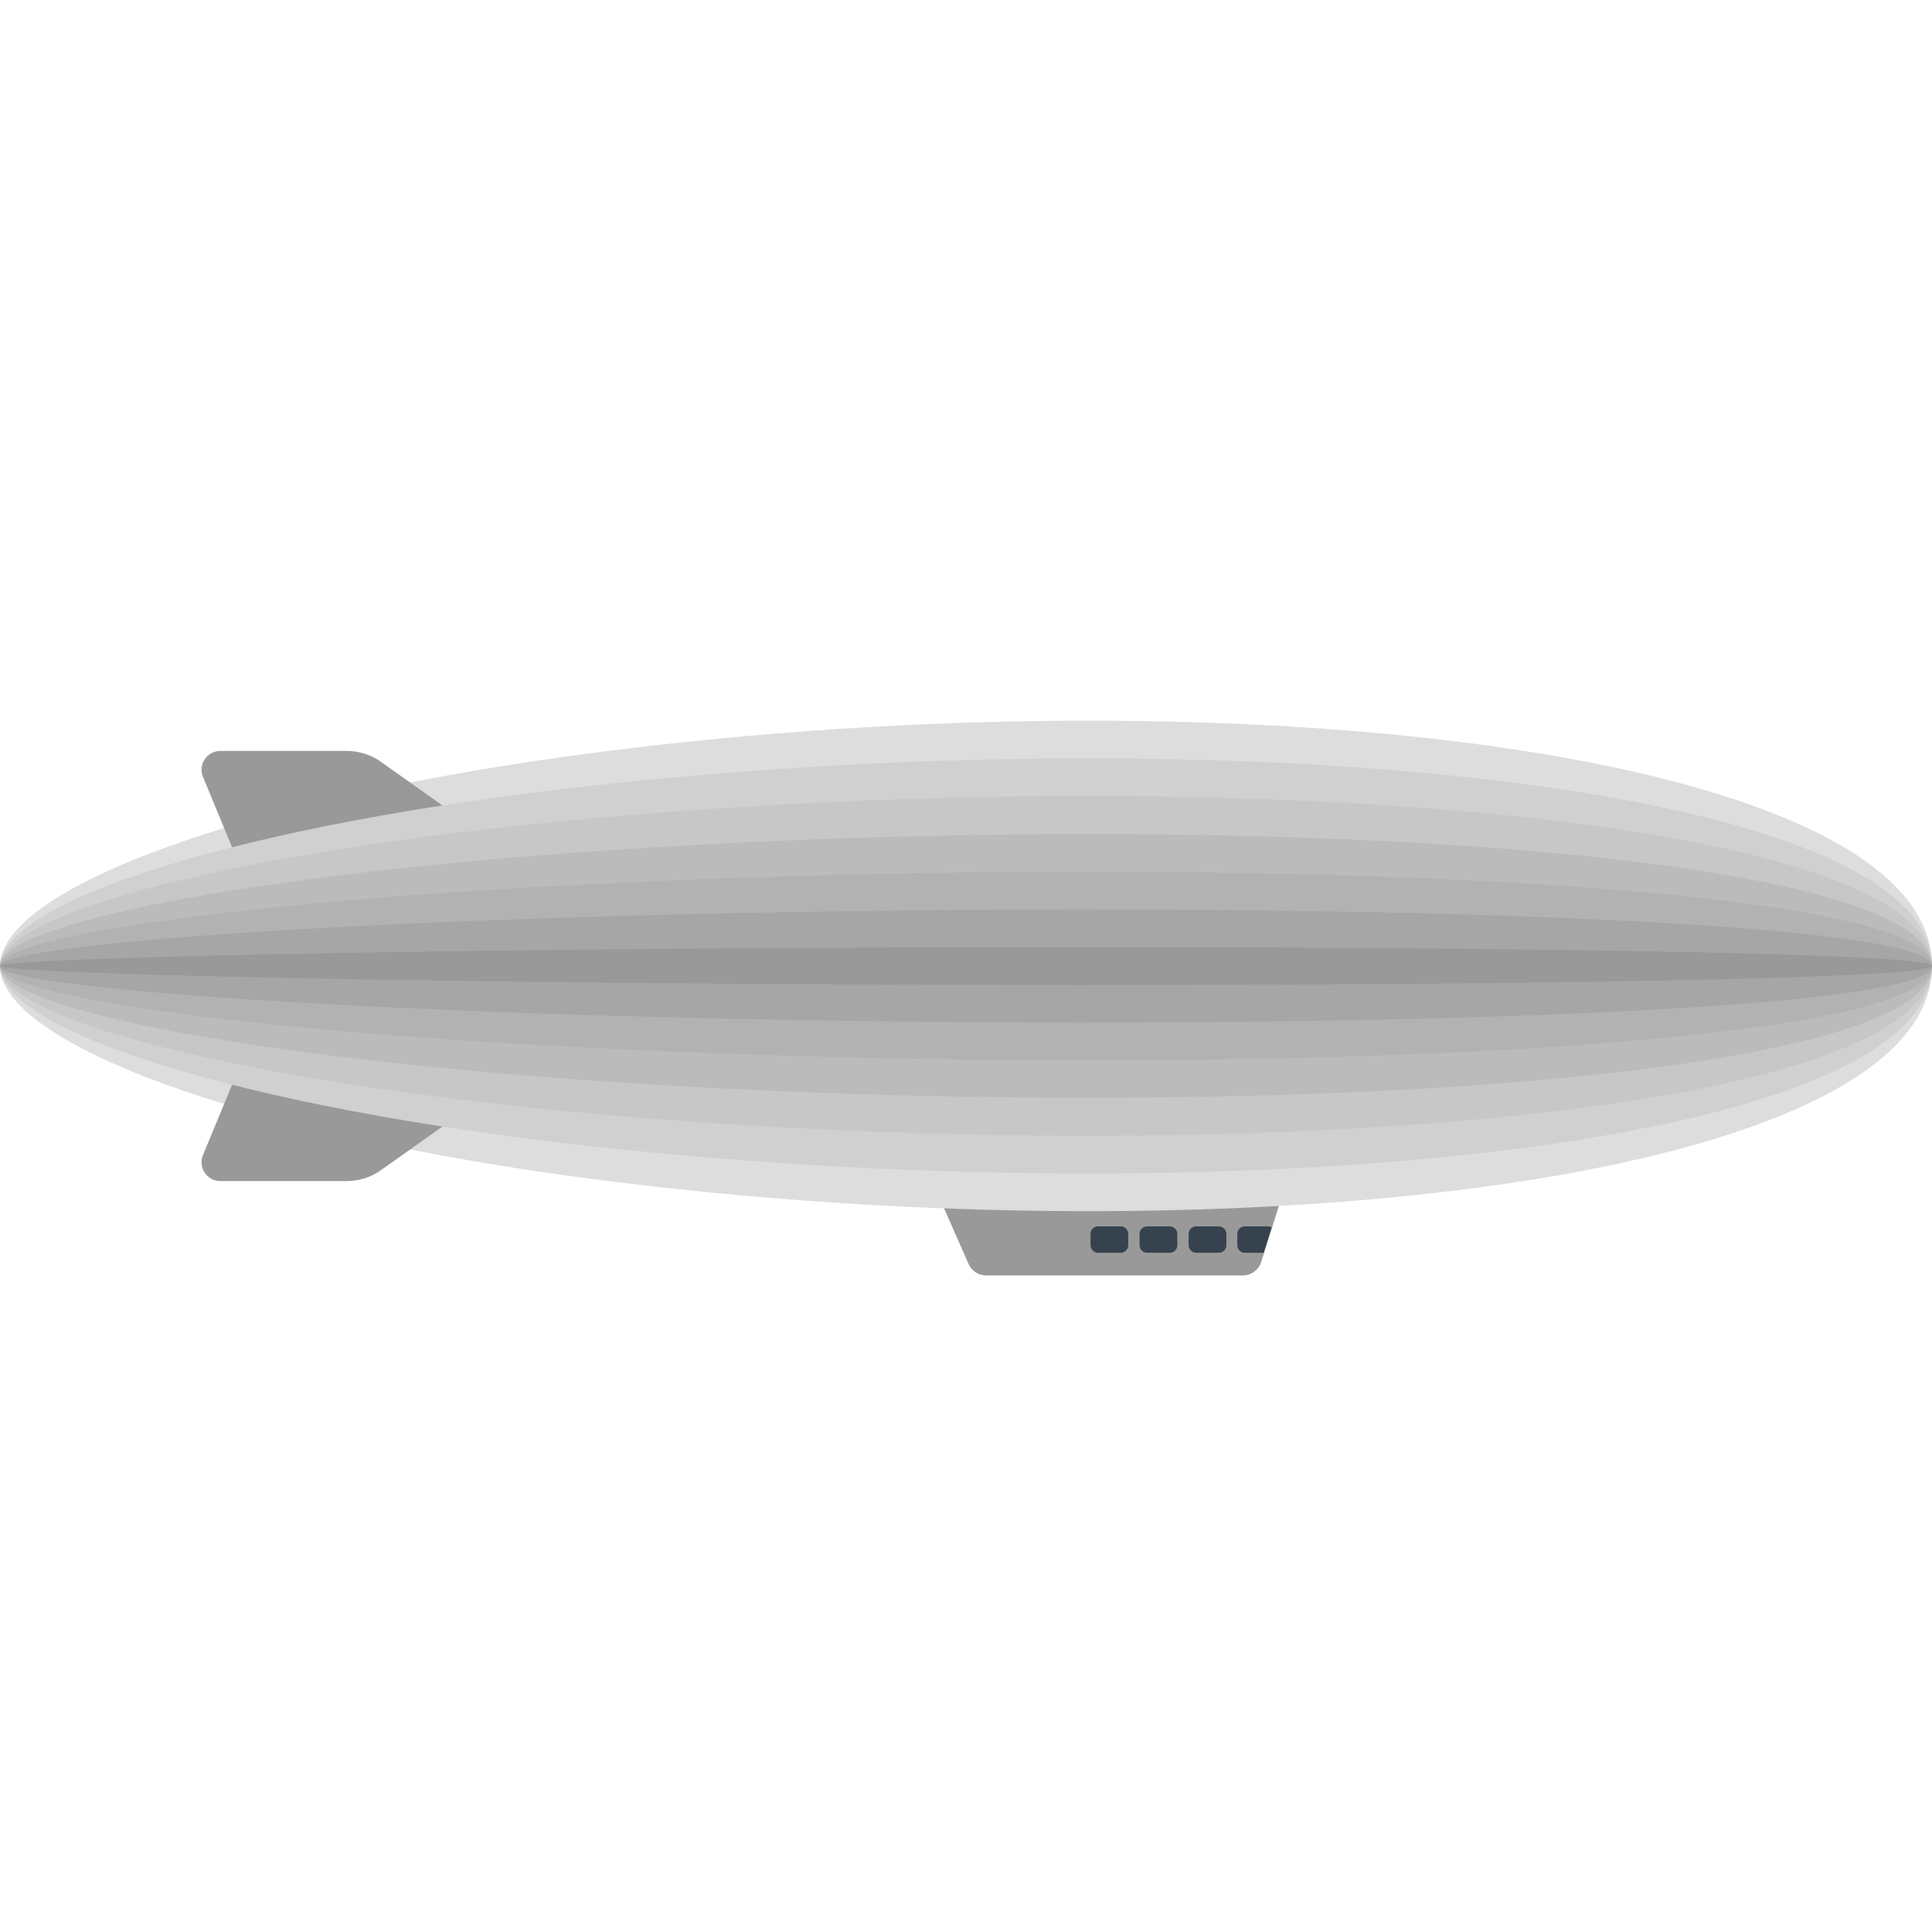
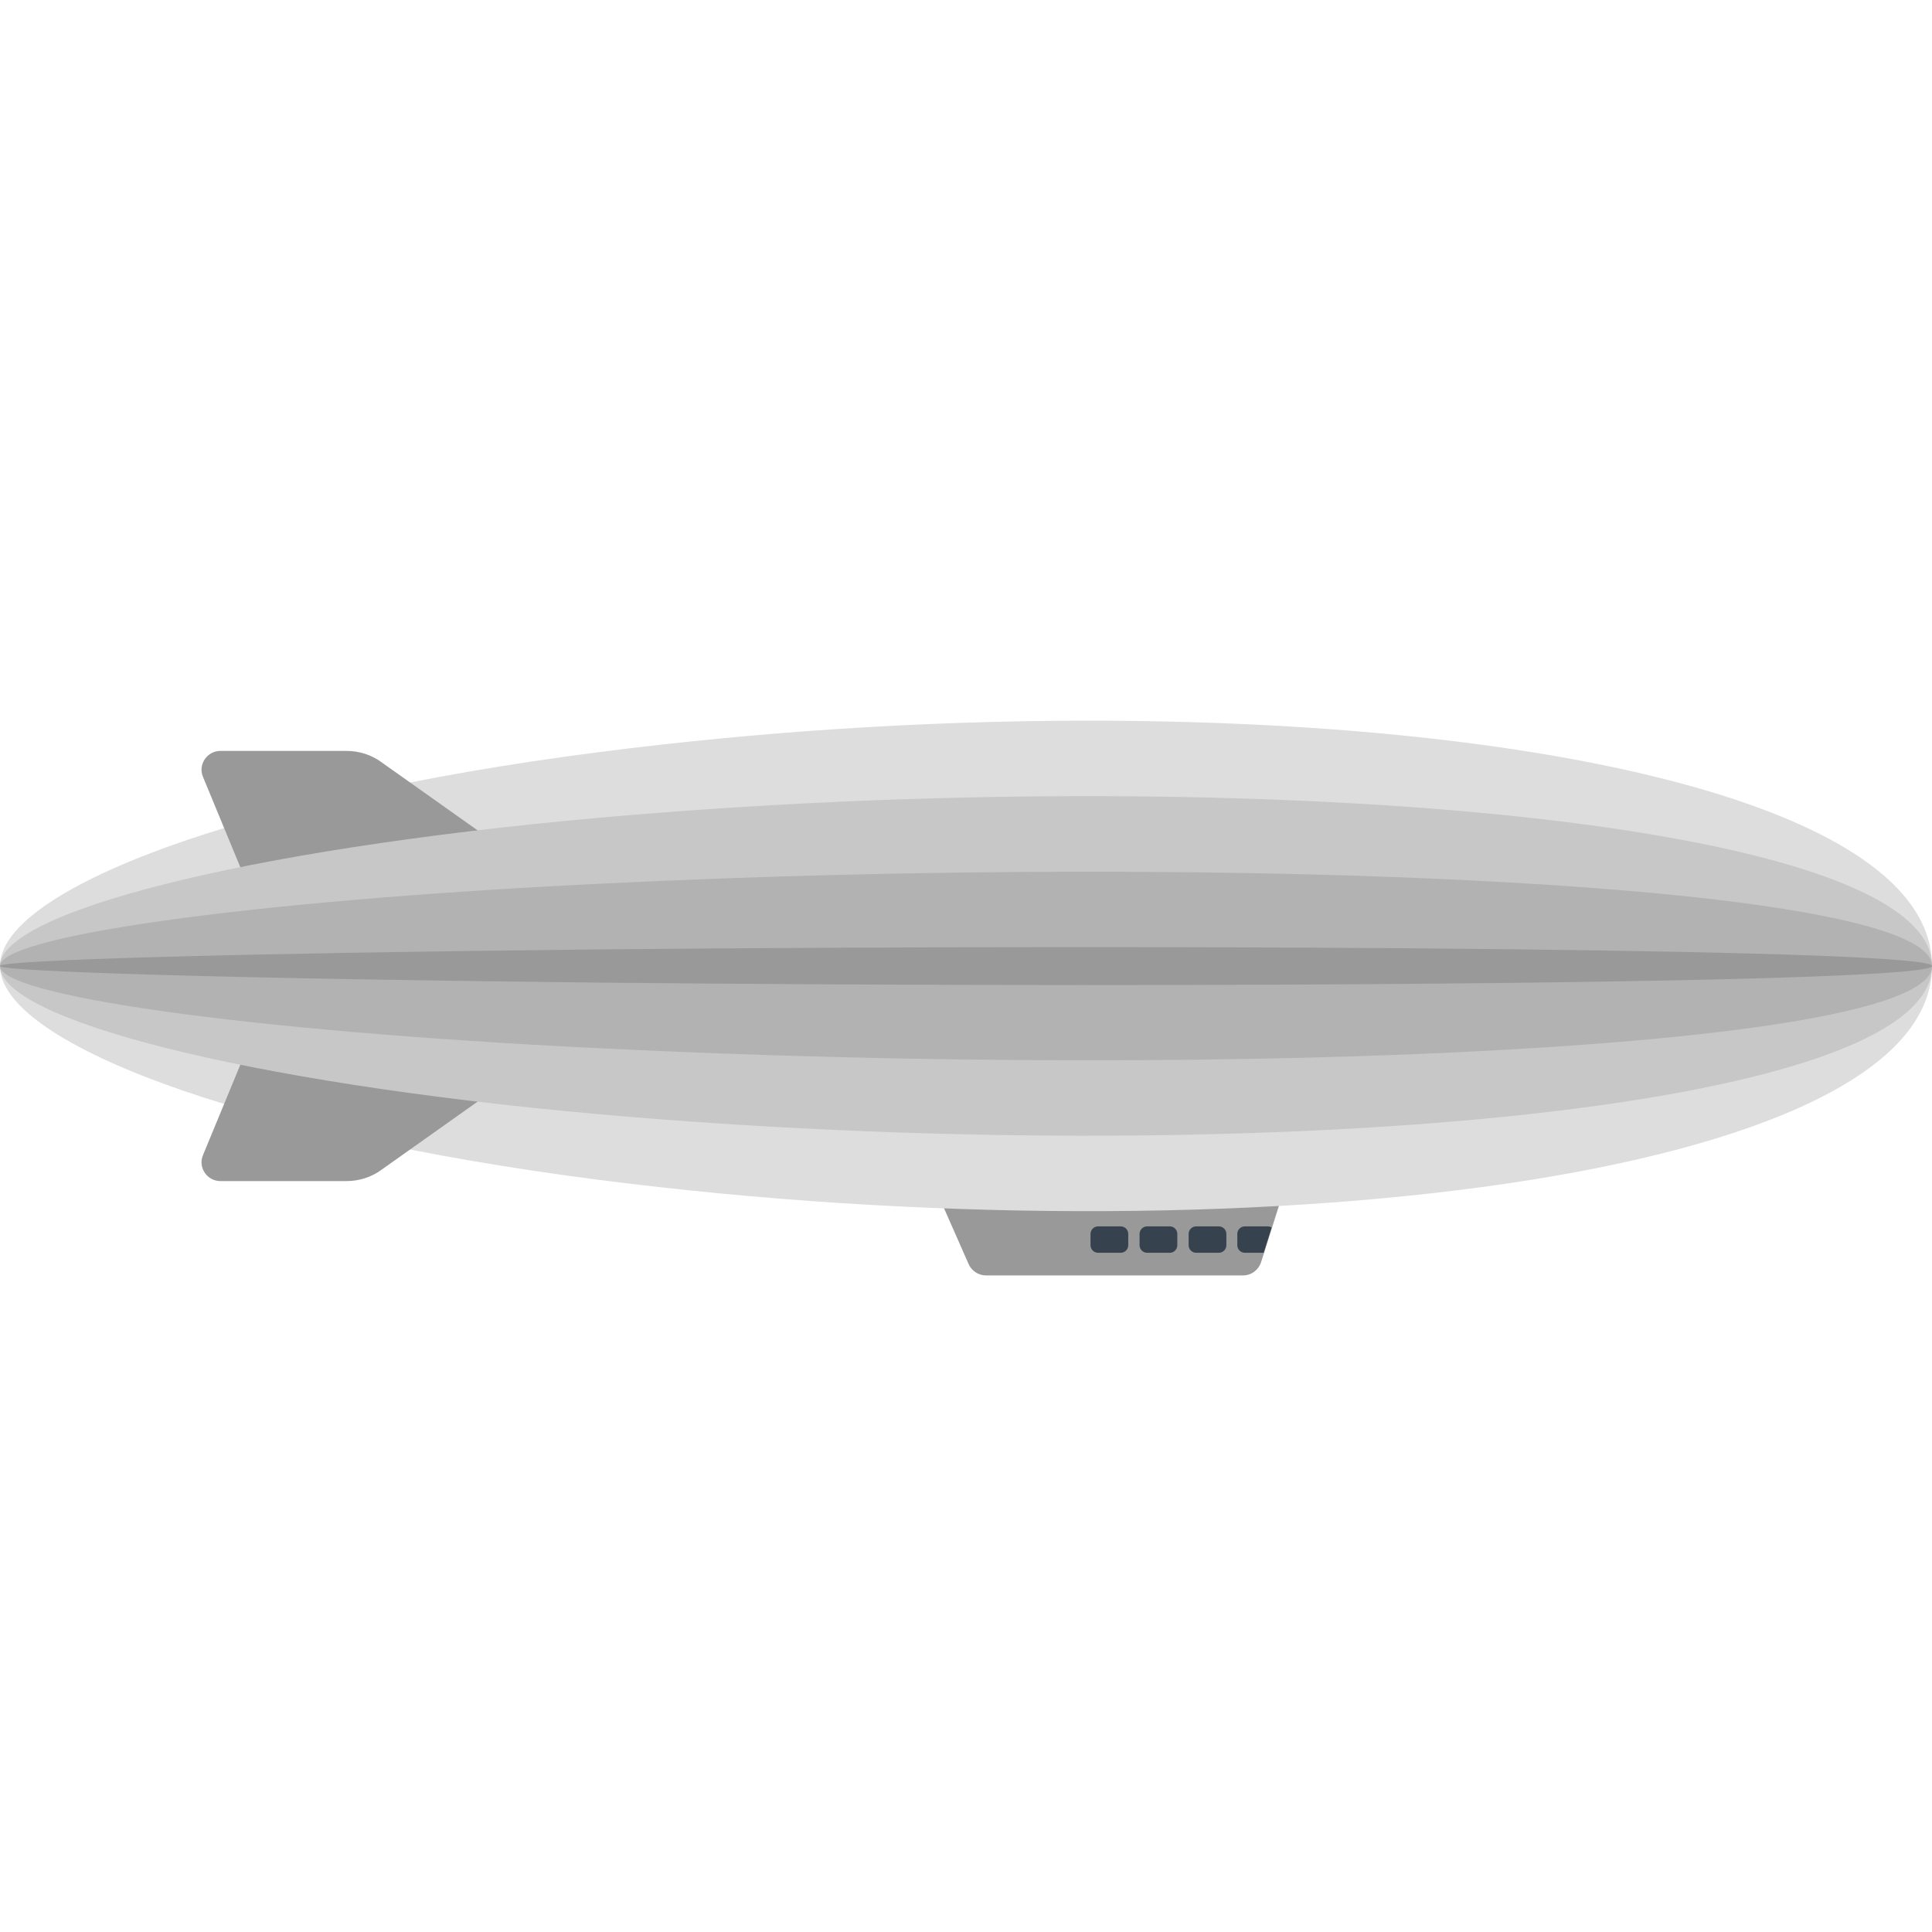
<svg xmlns="http://www.w3.org/2000/svg" version="1.1" x="0" y="0" viewBox="0 0 512 512" xml:space="preserve">
  <style type="text/css">.st0{fill:#999}</style>
  <path class="st0" d="M247 313l9.7 22c.8 1.8 2.6 3 4.6 3h68.1c2.2 0 4.1-1.4 4.8-3.5L341 313h-94z" />
  <path d="M0 256c0 20 62.9 44.4 158.9 56.7 170 21.8 353.1-.3 353.1-56.7s-183.1-78.6-353.1-56.7C62.9 211.6 0 236 0 256z" fill="#ddd" />
  <path class="st0" d="M65 279l-11.2 27.1c-1.4 3.3 1.1 6.9 4.6 6.9h33.4c3.3 0 6.6-1 9.3-3l26.8-19L65 279zm0-46l-11.2-27.1c-1.4-3.3 1.1-6.9 4.6-6.9h33.4c3.3 0 6.6 1 9.3 3l26.8 19L65 233z" />
  <path d="M297 332h-6c-1.1 0-2-.9-2-2v-3c0-1.1.9-2 2-2h6c1.1 0 2 .9 2 2v3c0 1.1-.9 2-2 2zm13 0h-6c-1.1 0-2-.9-2-2v-3c0-1.1.9-2 2-2h6c1.1 0 2 .9 2 2v3c0 1.1-.9 2-2 2zm13 0h-6c-1.1 0-2-.9-2-2v-3c0-1.1.9-2 2-2h6c1.1 0 2 .9 2 2v3c0 1.1-.9 2-2 2zm11.9 0l2.1-6.7c-.3-.2-.7-.3-1.1-.3h-6c-1.1 0-2 .9-2 2v3c0 1.1.9 2 2 2h5z" fill="#36434f" />
-   <path d="M0 256c0 16.9 62.9 37.6 158.9 48 170 18.4 353.1-.3 353.1-48s-183.1-66.5-353.1-48C62.9 218.4 0 239.1 0 256z" fill="#d0d0d0" />
  <path d="M0 256c0 13.8 62.9 30.7 158.9 39.3 170 15 353.1-.3 353.1-39.3s-183.1-54.4-353.1-39.3C62.9 225.3 0 242.1 0 256z" fill="#c7c7c7" />
-   <path d="M0 256c0 10.8 62.9 23.9 158.9 30.5 170 11.7 353.1-.2 353.1-30.5s-183.1-42.3-353.1-30.5C62.9 232.1 0 245.2 0 256z" fill="#bbb" />
  <path d="M0 256c0 7.7 62.9 17.1 158.9 21.8 170 8.4 353.1-.1 353.1-21.8s-183.1-30.2-353.1-21.8C62.9 238.9 0 248.3 0 256z" fill="#b2b2b2" />
-   <path d="M0 256c0 4.6 62.9 10.2 158.9 13.1 170 5 353.1-.1 353.1-13.1s-183.1-18.1-353.1-13.1C62.9 245.7 0 251.4 0 256z" fill="#a6a6a6" />
  <path class="st0" d="M0 256c0 1.5 62.9 3.4 158.9 4.4 170 1.7 353.1 0 353.1-4.4s-183.1-6-353.1-4.4C62.9 252.6 0 254.4 0 256z" />
</svg>
